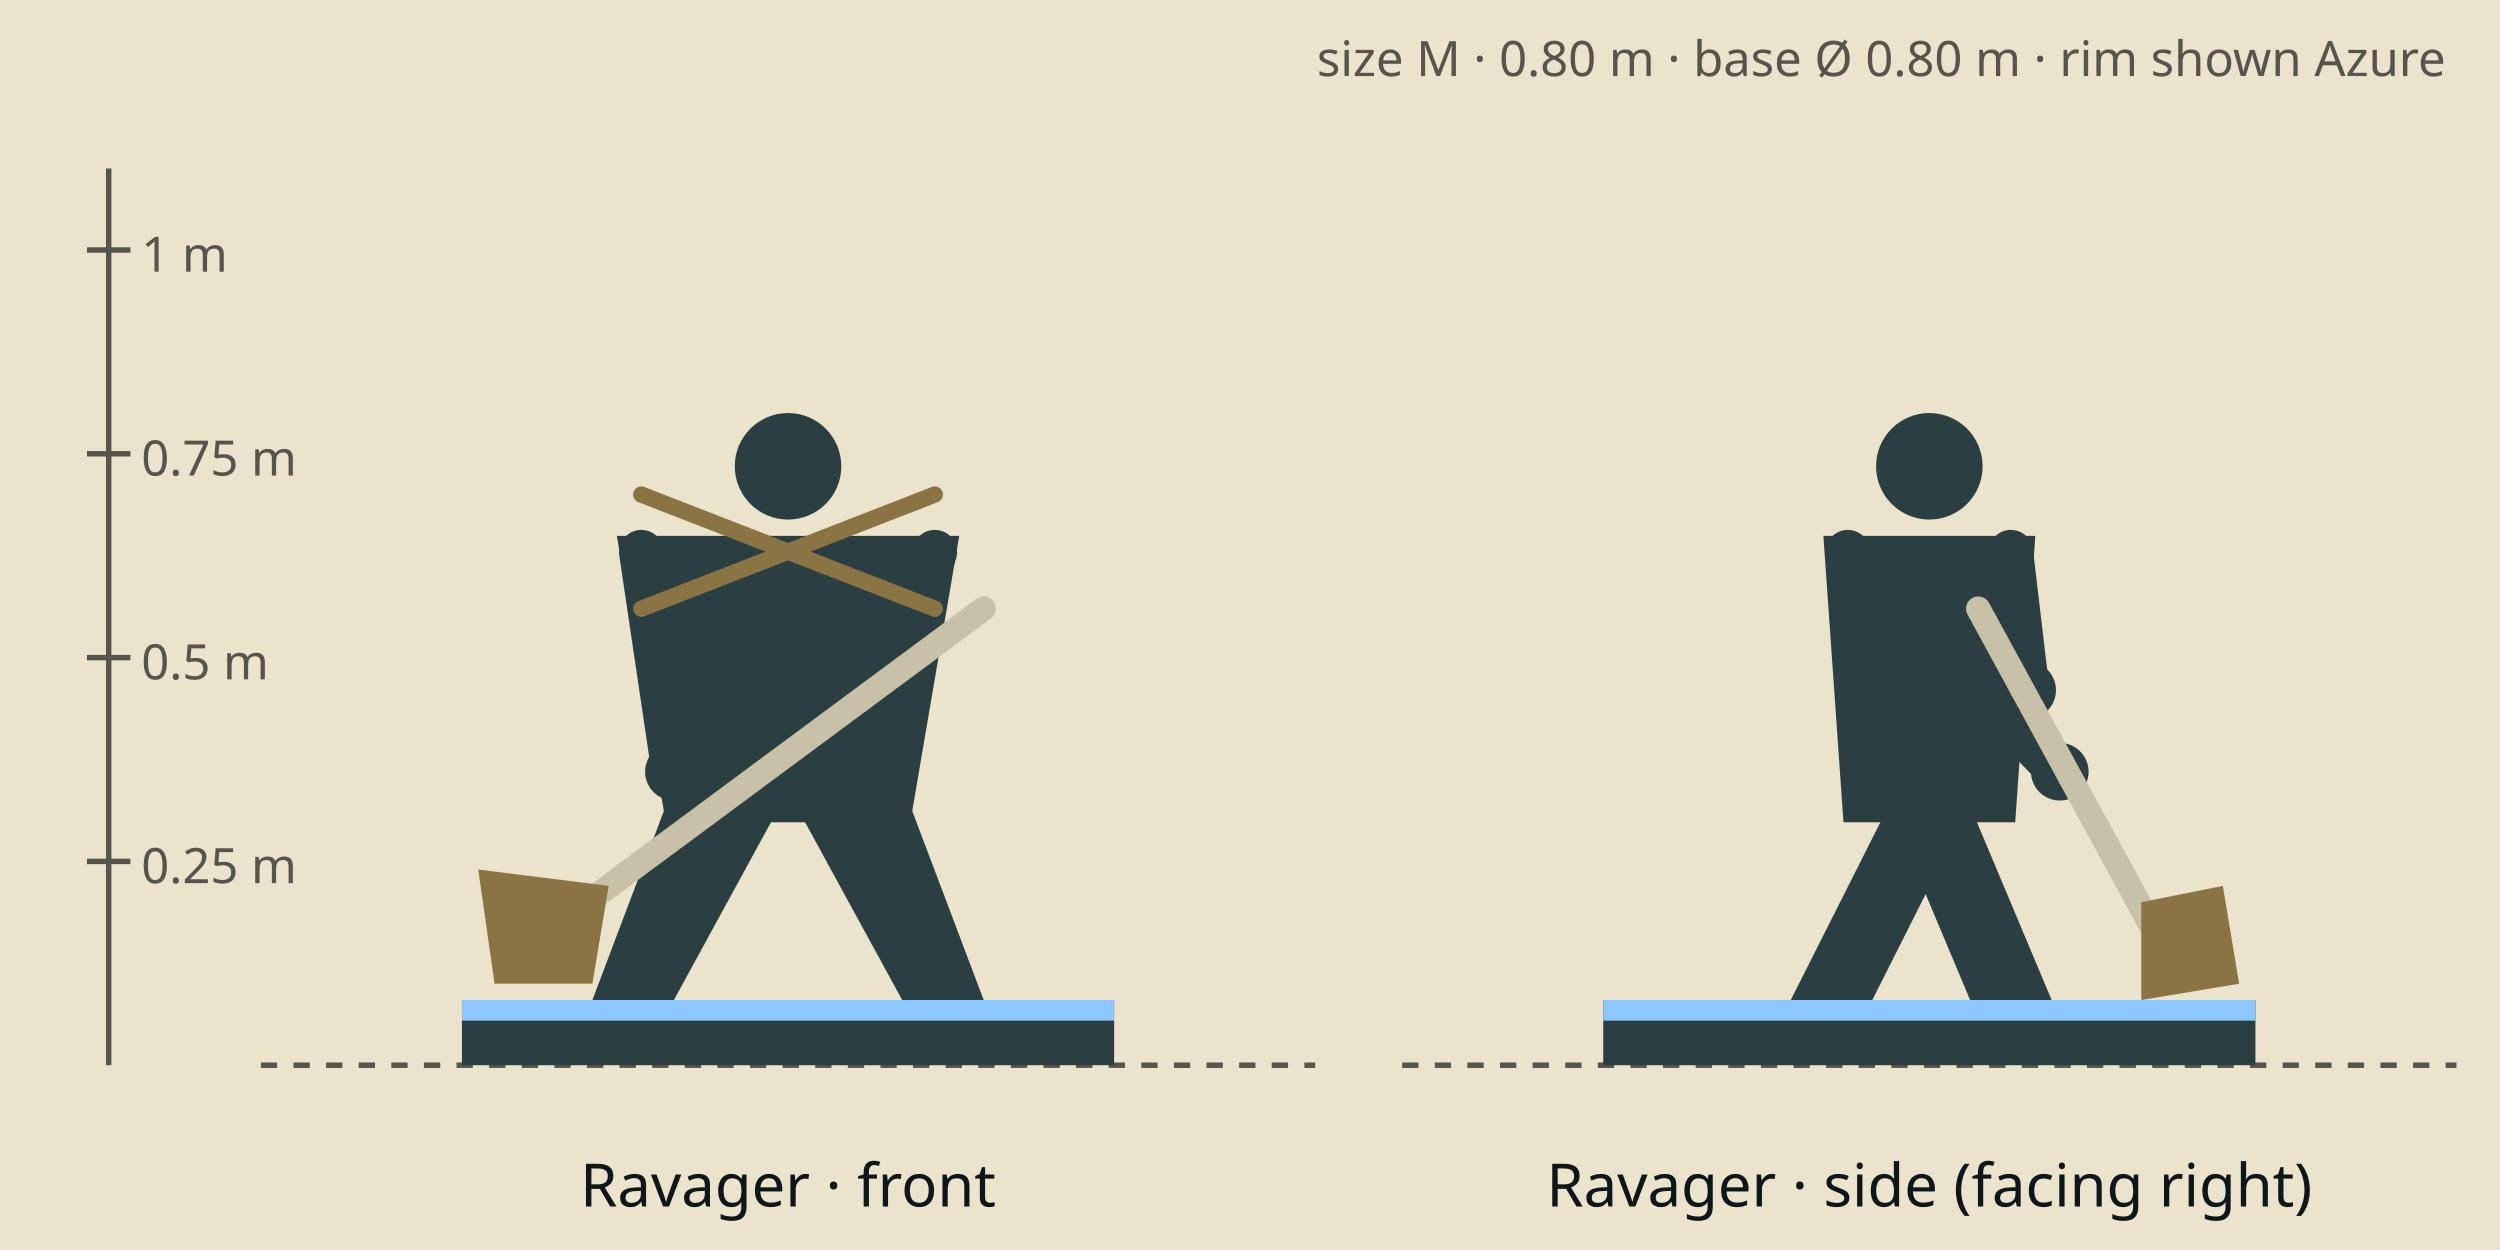
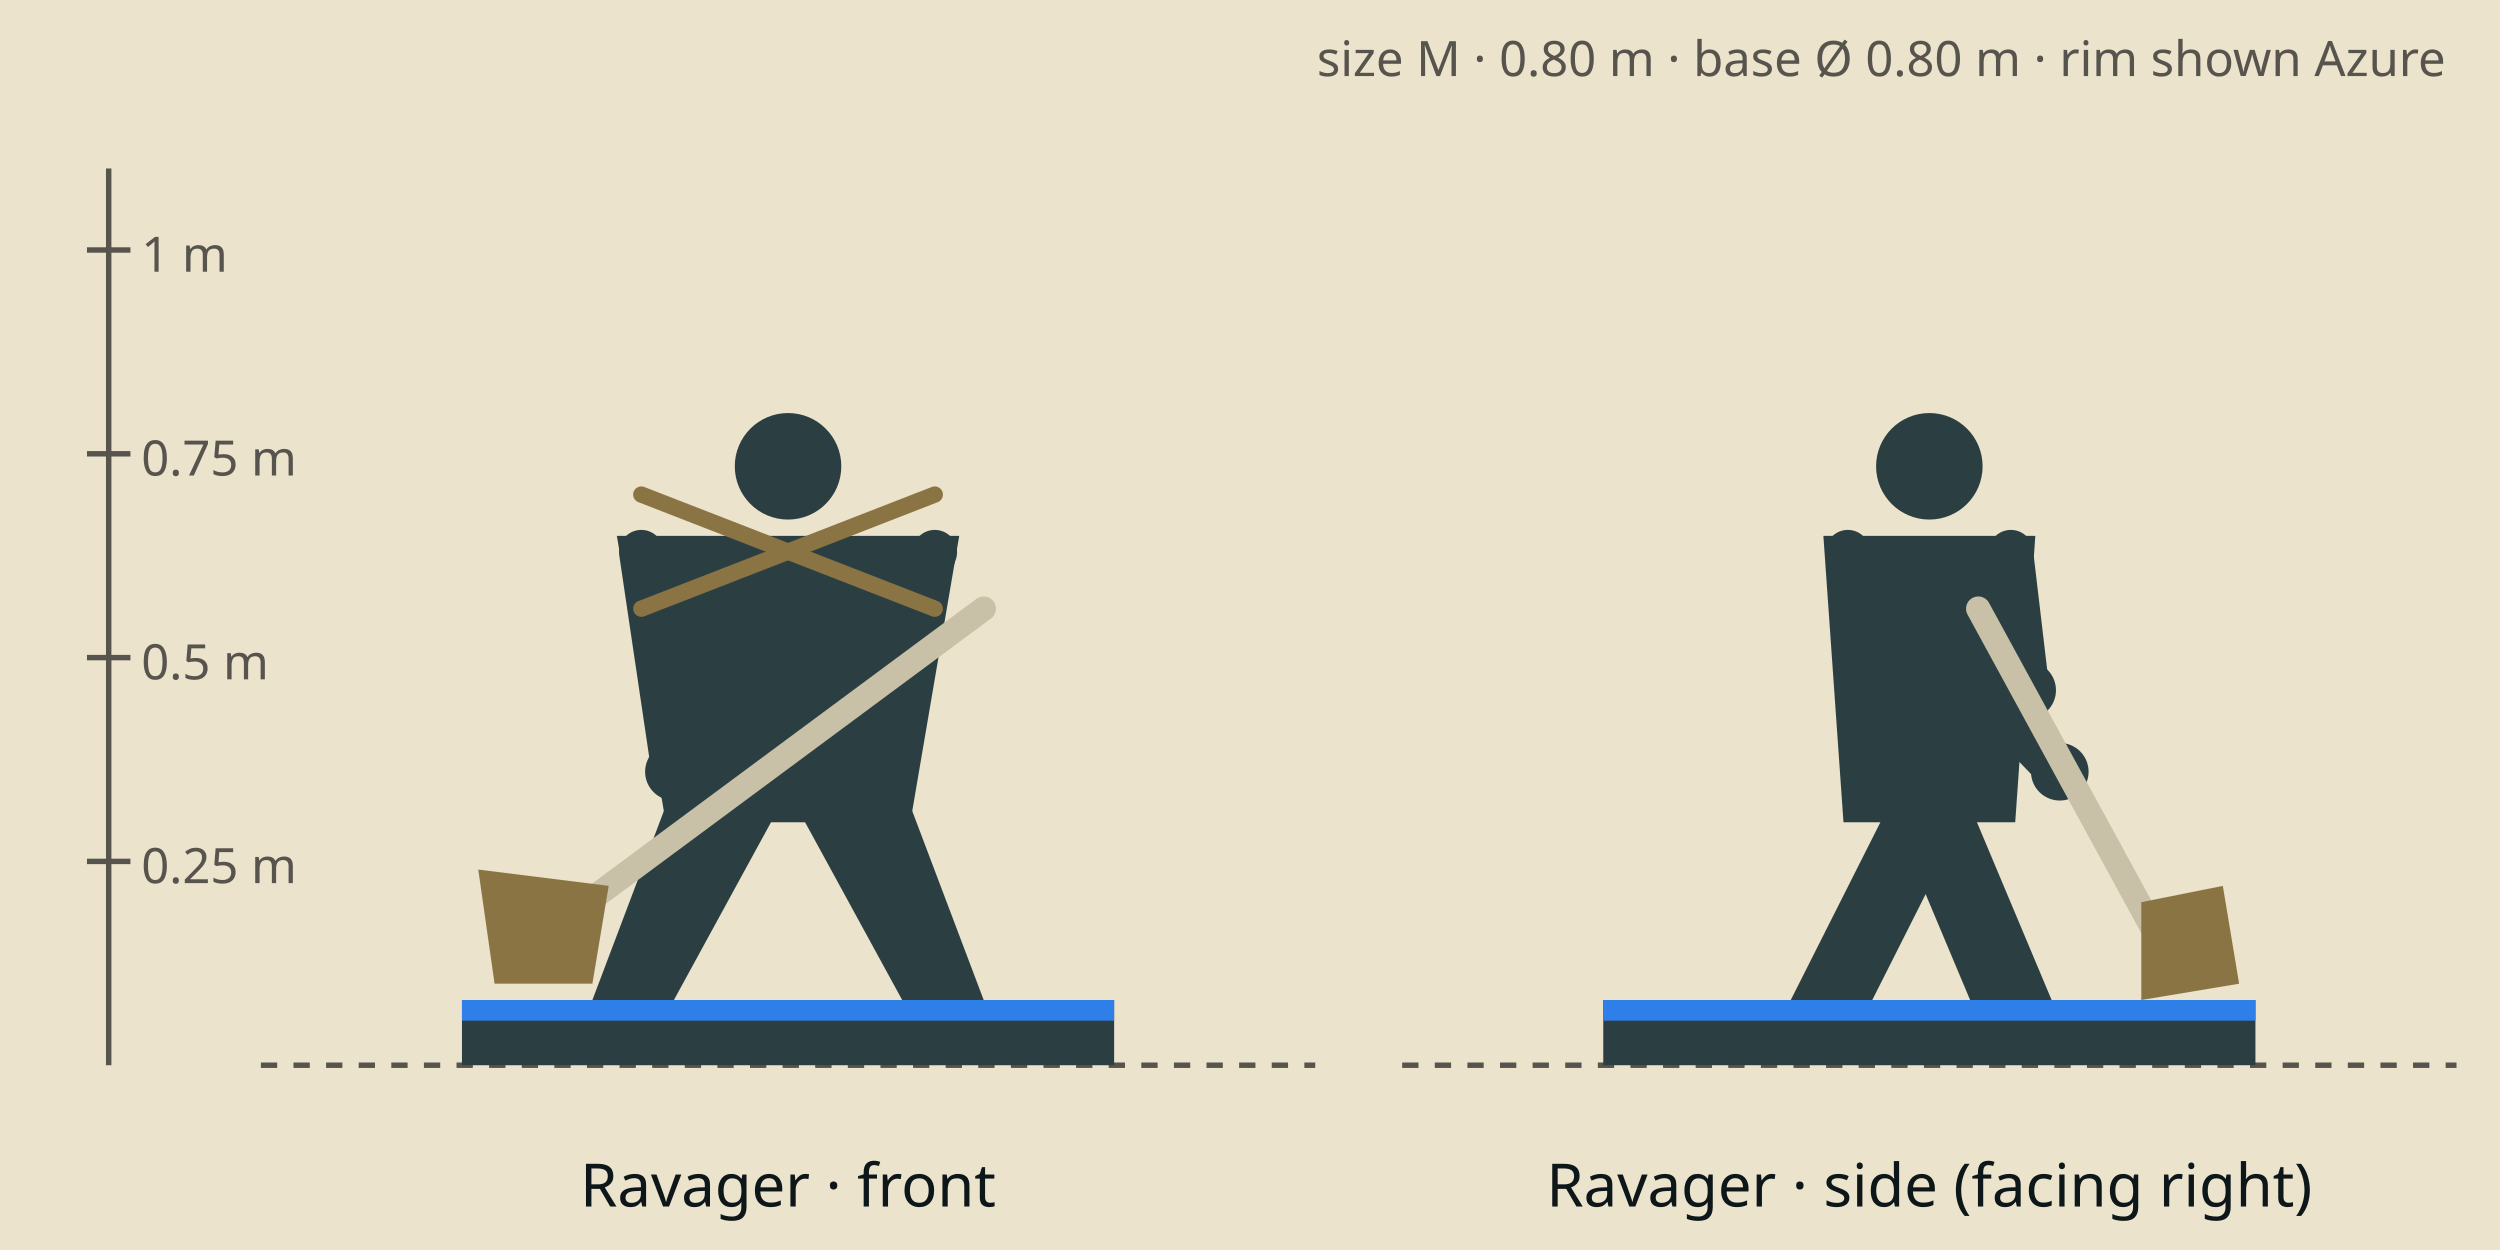
<svg xmlns="http://www.w3.org/2000/svg" width="460" height="230" viewBox="0 0 460 230" font-family="sans-serif" font-size="11">
  <rect width="100%" height="100%" fill="#ebe3cc" />
  <line x1="20" y1="196.0" x2="20" y2="31.0" stroke="#57544d" stroke-width="1" />
  <line x1="16" y1="158.5" x2="24" y2="158.5" stroke="#57544d" />
  <text x="26" y="162.5" fill="#57544d" font-size="9">0.25 m</text>
  <line x1="16" y1="121.0" x2="24" y2="121.0" stroke="#57544d" />
  <text x="26" y="125.0" fill="#57544d" font-size="9">0.5 m</text>
  <line x1="16" y1="83.5" x2="24" y2="83.5" stroke="#57544d" />
  <text x="26" y="87.5" fill="#57544d" font-size="9">0.75 m</text>
  <line x1="16" y1="46.0" x2="24" y2="46.0" stroke="#57544d" />
  <text x="26" y="50.0" fill="#57544d" font-size="9">1 m</text>
  <line x1="48.0" y1="196.0" x2="242.0" y2="196.0" stroke="#57544d" stroke-dasharray="3 3" />
  <rect x="85.0" y="184.0" width="120.0" height="12.0" fill="#2b3f43" />
-   <rect x="85.0" y="184.0" width="120.0" height="3.8" fill="#8cc8ff" />
+   <rect x="85.0" y="184.0" width="120.0" height="3.8" fill="#2F7FE8" />
  <polygon points="122.5,148.3 143.5,148.3 124.0,184.0 109.0,184.0" fill="#2b3f43" />
  <polygon points="146.5,148.3 167.5,148.3 181.0,184.0 166.0,184.0" fill="#2b3f43" />
  <polygon points="122.5,151.3 167.5,151.3 176.5,98.6 113.5,98.6" fill="#2b3f43" />
  <line x1="118.0" y1="101.6" x2="124.0" y2="142.0" stroke="#2b3f43" stroke-width="8.2" stroke-linecap="round" />
  <circle cx="124.0" cy="142.0" r="5.3" fill="#2b3f43" />
  <line x1="172.0" y1="101.6" x2="163.0" y2="127.0" stroke="#2b3f43" stroke-width="8.2" stroke-linecap="round" />
  <circle cx="163.0" cy="127.0" r="5.3" fill="#2b3f43" />
  <circle cx="145.0" cy="85.8" r="9.8" fill="#2b3f43" />
  <line x1="100.0" y1="172.0" x2="181.0" y2="112.0" stroke="#c9c0a8" stroke-width="4.5" stroke-linecap="round" />
  <polygon points="91.0,181.0 109.0,181.0 112.0,163.0 88.0,160.0" fill="#8a7444" />
  <line x1="118.0" y1="91.0" x2="172.0" y2="112.0" stroke="#8a7444" stroke-width="3.0" stroke-linecap="round" />
  <line x1="172.0" y1="91.0" x2="118.0" y2="112.0" stroke="#8a7444" stroke-width="3.0" stroke-linecap="round" />
  <text x="145.0" y="222" text-anchor="middle" fill="#0d1719">Ravager · front</text>
  <line x1="258.0" y1="196.0" x2="452.0" y2="196.0" stroke="#57544d" stroke-dasharray="3 3" />
  <rect x="295.0" y="184.0" width="120.0" height="12.0" fill="#2b3f43" />
-   <rect x="295.0" y="184.0" width="120.0" height="3.8" fill="#8cc8ff" />
+   <rect x="295.0" y="184.0" width="120.0" height="3.8" fill="#2F7FE8" />
  <polygon points="347.5,148.3 362.5,148.3 377.5,184.0 362.5,184.0" fill="#2b3f43" />
  <polygon points="347.5,148.3 362.5,148.3 344.5,184.0 329.5,184.0" fill="#2b3f43" />
  <polygon points="339.2,151.3 370.8,151.3 374.5,98.6 335.5,98.6" fill="#2b3f43" />
  <line x1="340.0" y1="101.6" x2="379.0" y2="142.0" stroke="#2b3f43" stroke-width="8.2" stroke-linecap="round" />
  <circle cx="379.0" cy="142.0" r="5.3" fill="#2b3f43" />
  <line x1="370.0" y1="101.6" x2="373.0" y2="127.0" stroke="#2b3f43" stroke-width="8.2" stroke-linecap="round" />
  <circle cx="373.0" cy="127.0" r="5.3" fill="#2b3f43" />
  <circle cx="355.0" cy="85.8" r="9.8" fill="#2b3f43" />
  <line x1="400.0" y1="178.0" x2="364.0" y2="112.0" stroke="#c9c0a8" stroke-width="4.5" stroke-linecap="round" />
  <polygon points="394.0,184.0 412.0,181.0 409.0,163.0 394.0,166.0" fill="#8a7444" />
  <text x="355.0" y="222" text-anchor="middle" fill="#0d1719">Ravager · side (facing right)</text>
  <text x="450" y="14" text-anchor="end" fill="#57544d" font-size="9">size M · 0.80 m · base Ø 0.80 m · rim shown Azure</text>
</svg>
